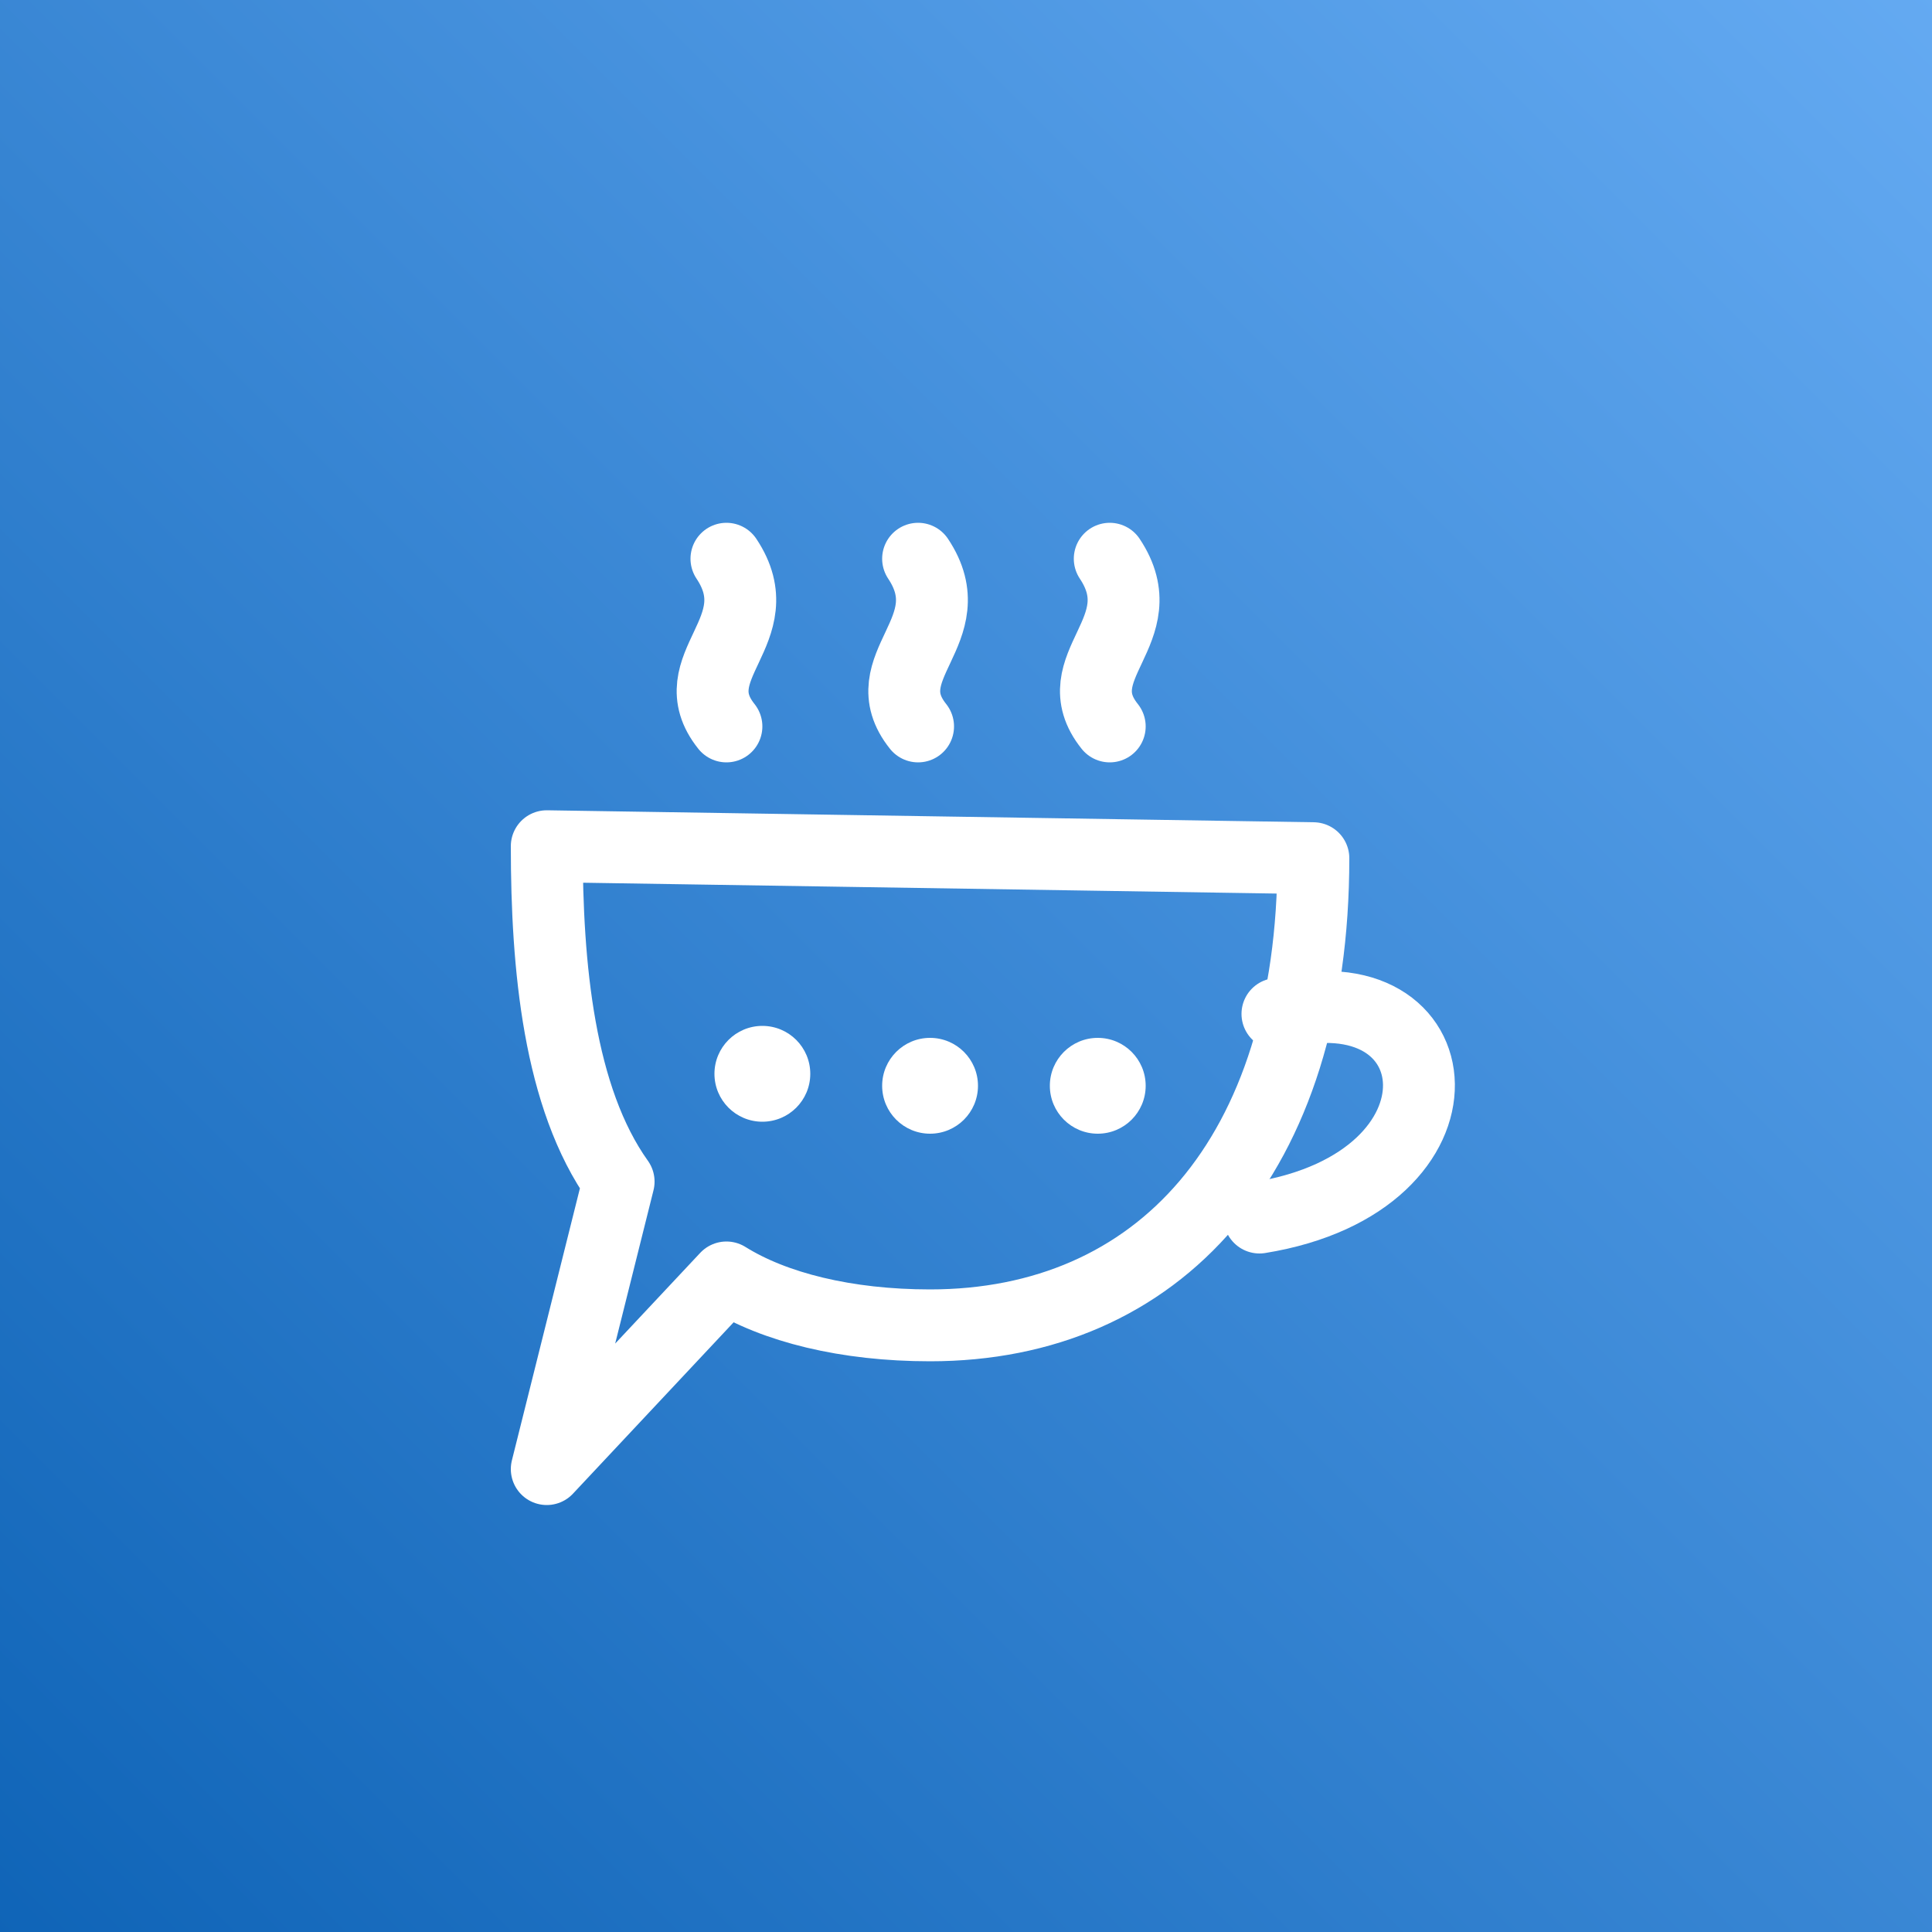
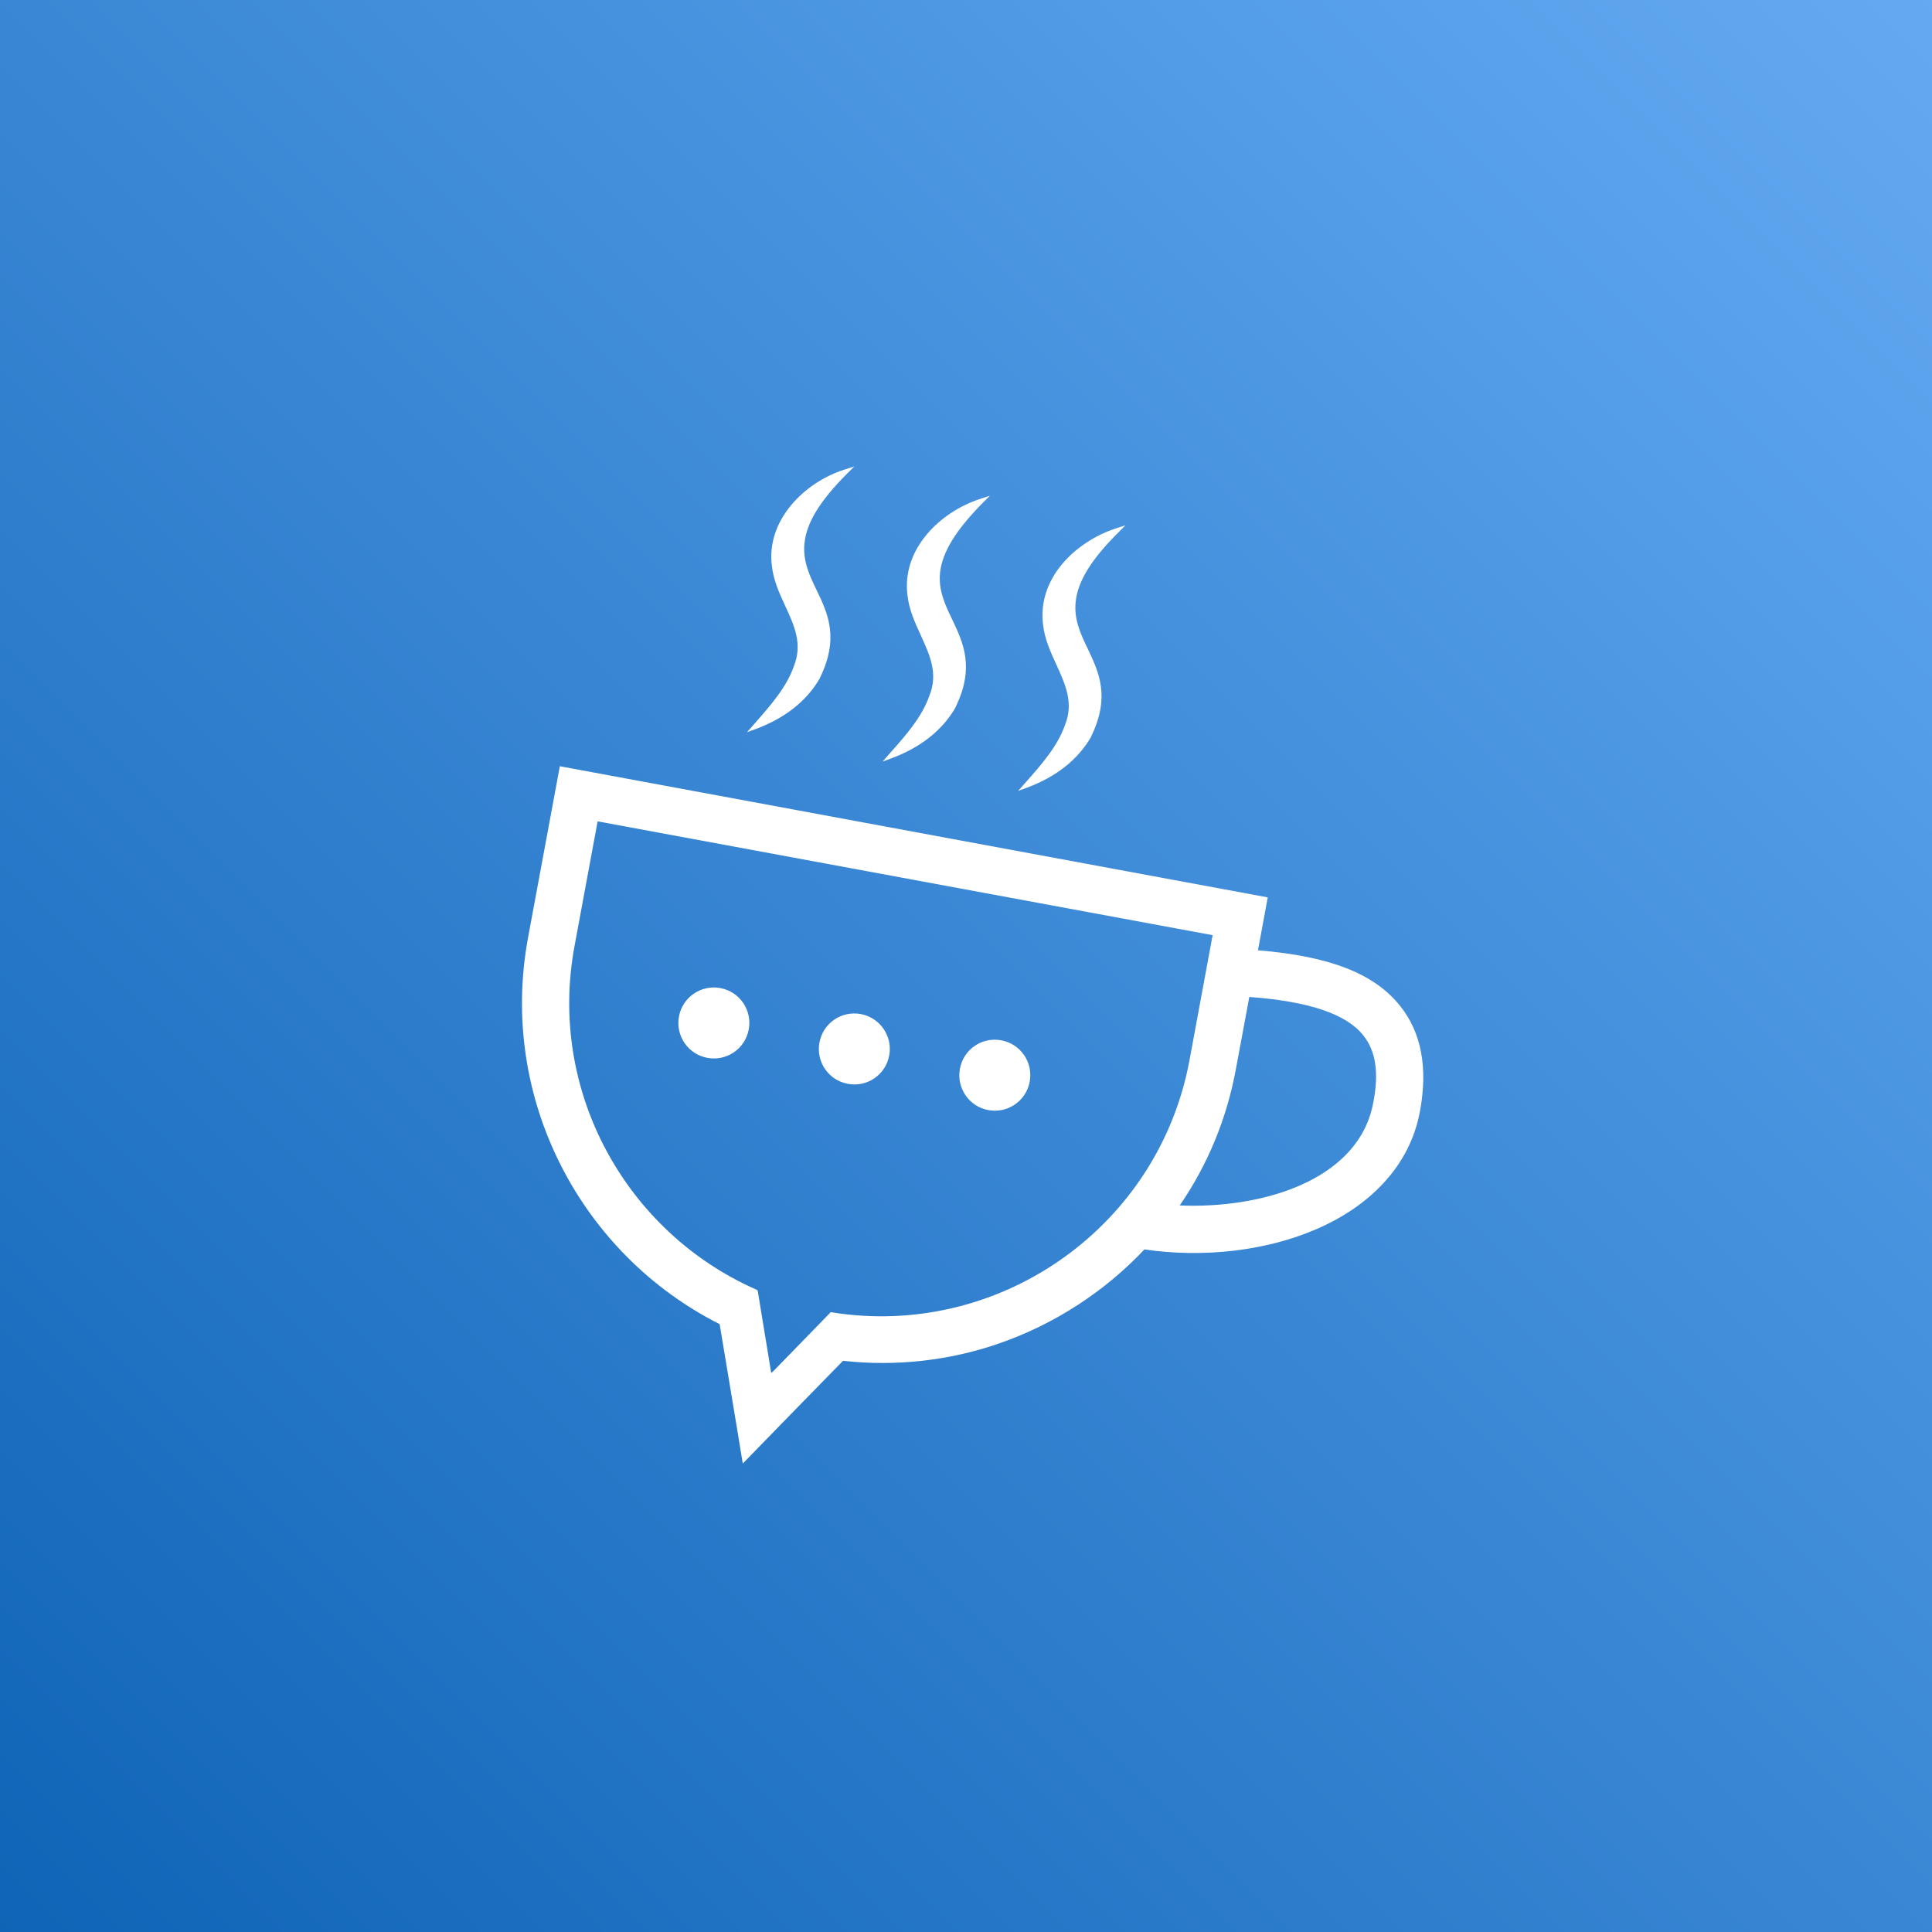
<svg xmlns="http://www.w3.org/2000/svg" viewBox="0 0 100 100">
  <defs>
-     <linearGradient id="g" x1="0" y1="1" x2="1" y2="0">
+     <linearGradient id="tl-g" x1="0" y1="1" x2="1" y2="0">
      <stop offset="0" stop-color="#0F64B7" />
      <stop offset="1" stop-color="#64AAF2" />
    </linearGradient>
+     <clipPath id="9a28cea26e">
+       <path d="M 4 0.277 L 181 0.277 L 181 195 L 4 195 Z M 4 0.277 " clip-rule="nonzero" />
+     </clipPath>
  </defs>
-   <rect width="100" height="100" rx="0" fill="url(#g)" />
-   <g transform="translate(19 19) scale(0.62)">
-     <g fill="none" stroke-linecap="round" stroke-linejoin="round" stroke-width="6">
-       <path d="M30 30c-4-5 4-8 0-14M46 30c-4-5 4-8 0-14M62 30c-4-5 4-8 0-14" stroke="#FFFFFF" />
-       <path d="M76 54c15-4 17 14-1.5 17" stroke="#FFFFFF" />
-       <path d="M15 40 L79 41 C79 66 66 80 47 80 C40 80 34 78.5 30 76 L15 92 L21 68 C16 61 15 50 15 40 Z" fill="none" stroke="#FFFFFF" />
-     </g>
-     <g fill="#FFFFFF">
-       <circle cx="33" cy="59" r="4" />
-       <circle cx="47" cy="60" r="4" />
-       <circle cx="61" cy="60" r="4" />
+   <rect width="100" height="100" rx="0" fill="url(#tl-g)" />
+   <g transform="translate(25.79 24.00) scale(0.2656)">
+     <g clip-path="url(#9a28cea26e)">
+       <path fill="#ffffff" d="M 67.527 1.137 L 69.391 0.531 L 68.004 1.918 C 62.766 7.156 60.121 11.402 59.688 15.387 C 59.297 18.852 60.598 21.668 62.027 24.613 C 64.238 29.203 66.488 33.969 62.676 41.766 L 62.676 41.809 C 60.121 46.227 55.922 49.562 50.246 51.684 L 48.469 52.336 L 50.074 50.516 C 53.062 47.094 56.18 43.586 57.609 39.469 C 59.344 35.141 57.695 31.543 55.922 27.73 C 54.793 25.262 53.625 22.75 53.32 19.891 C 52.801 15.734 54.102 11.66 57.09 8.066 C 59.73 4.906 63.5 2.395 67.527 1.137 Z M 83.512 13.785 C 80.523 17.336 79.223 21.453 79.742 25.609 C 80.047 28.469 81.215 30.98 82.344 33.449 C 84.074 37.262 85.766 40.855 84.031 45.188 C 82.602 49.305 79.527 52.812 76.496 56.234 L 74.891 58.055 L 76.668 57.402 C 82.344 55.281 86.543 51.945 89.102 47.527 L 89.102 47.484 C 92.91 39.688 90.617 34.922 88.449 30.332 C 87.02 27.387 85.723 24.57 86.109 21.105 C 86.586 17.164 89.23 12.875 94.426 7.633 L 95.812 6.246 L 93.949 6.855 C 89.922 8.152 86.109 10.664 83.512 13.785 Z M 120.852 13.395 L 122.234 12.008 L 120.375 12.613 C 116.344 13.914 112.531 16.426 109.934 19.504 C 106.945 23.055 105.645 27.168 106.164 31.328 C 106.469 34.188 107.637 36.699 108.766 39.168 C 110.496 42.98 112.188 46.574 110.453 50.906 C 109.023 55.02 105.949 58.527 102.918 61.953 L 101.316 63.77 L 103.09 63.121 C 108.766 61 112.965 57.664 115.523 53.246 L 115.523 53.203 C 119.332 45.406 117.039 40.641 114.871 36.047 C 113.441 33.102 112.145 30.289 112.535 26.824 C 112.965 22.879 115.609 18.594 120.852 13.395 Z M 43.273 102.191 C 39.504 101.5 35.91 103.969 35.215 107.734 C 34.523 111.504 36.992 115.098 40.758 115.793 C 44.527 116.484 48.125 114.016 48.816 110.246 C 49.508 106.48 47.039 102.883 43.273 102.191 Z M 70.648 107.258 C 66.879 106.566 63.285 109.035 62.59 112.805 C 61.898 116.57 64.367 120.168 68.137 120.859 C 71.902 121.555 75.5 119.086 76.191 115.316 C 76.883 111.59 74.414 107.953 70.648 107.258 Z M 98.023 112.371 C 94.254 111.676 90.66 114.145 89.965 117.914 C 89.273 121.684 91.742 125.277 95.512 125.973 C 99.277 126.664 102.875 124.195 103.566 120.426 C 104.262 116.66 101.789 113.062 98.023 112.371 Z M 179.629 126.145 C 178.676 131.387 176.293 136.105 172.566 140.137 C 169.191 143.816 164.727 146.891 159.398 149.188 C 149.699 153.391 137.527 154.82 125.918 153.129 C 118.121 161.402 108.332 167.727 97.59 171.453 C 87.844 174.832 77.449 175.957 67.184 174.832 C 60.816 181.328 54.449 187.867 48.125 194.367 C 47.992 194.496 47.863 194.625 47.648 194.844 C 47.301 192.633 46.953 190.555 46.605 188.477 C 45.438 181.543 44.312 174.613 43.141 167.684 C 16.07 154.039 0 123.633 5.805 92.359 L 12 58.961 L 149.957 84.52 L 148.051 94.828 C 162.129 95.996 170.75 99.375 175.773 105.699 C 179.887 110.855 181.188 117.699 179.629 126.145 Z M 134.711 116.227 L 139.215 91.883 L 19.363 69.703 L 14.855 94.047 C 9.617 122.246 24.863 149.621 50.027 160.84 C 50.203 160.926 50.375 161.012 50.551 161.102 C 51.027 164.004 51.5 166.902 51.977 169.805 C 52.066 170.414 52.195 171.02 52.281 171.625 C 52.586 173.445 52.887 175.309 53.191 177.215 C 53.32 177.082 53.406 176.996 53.496 176.953 C 54.75 175.695 55.965 174.398 57.219 173.141 C 59.73 170.543 62.289 167.945 64.801 165.344 C 65.363 165.43 65.926 165.52 66.488 165.605 C 98.543 169.938 128.777 148.32 134.711 116.227 Z M 168.582 111.418 C 165.246 107.215 157.973 104.789 146.363 103.922 L 143.762 117.914 C 141.988 127.574 138.305 136.539 132.805 144.555 C 140.863 144.898 149.004 143.645 155.414 141 C 161.348 138.574 168.844 133.727 170.531 124.457 C 171.66 118.695 171.008 114.449 168.582 111.418 Z M 168.582 111.418 " fill-opacity="1" fill-rule="nonzero" />
    </g>
  </g>
</svg>
